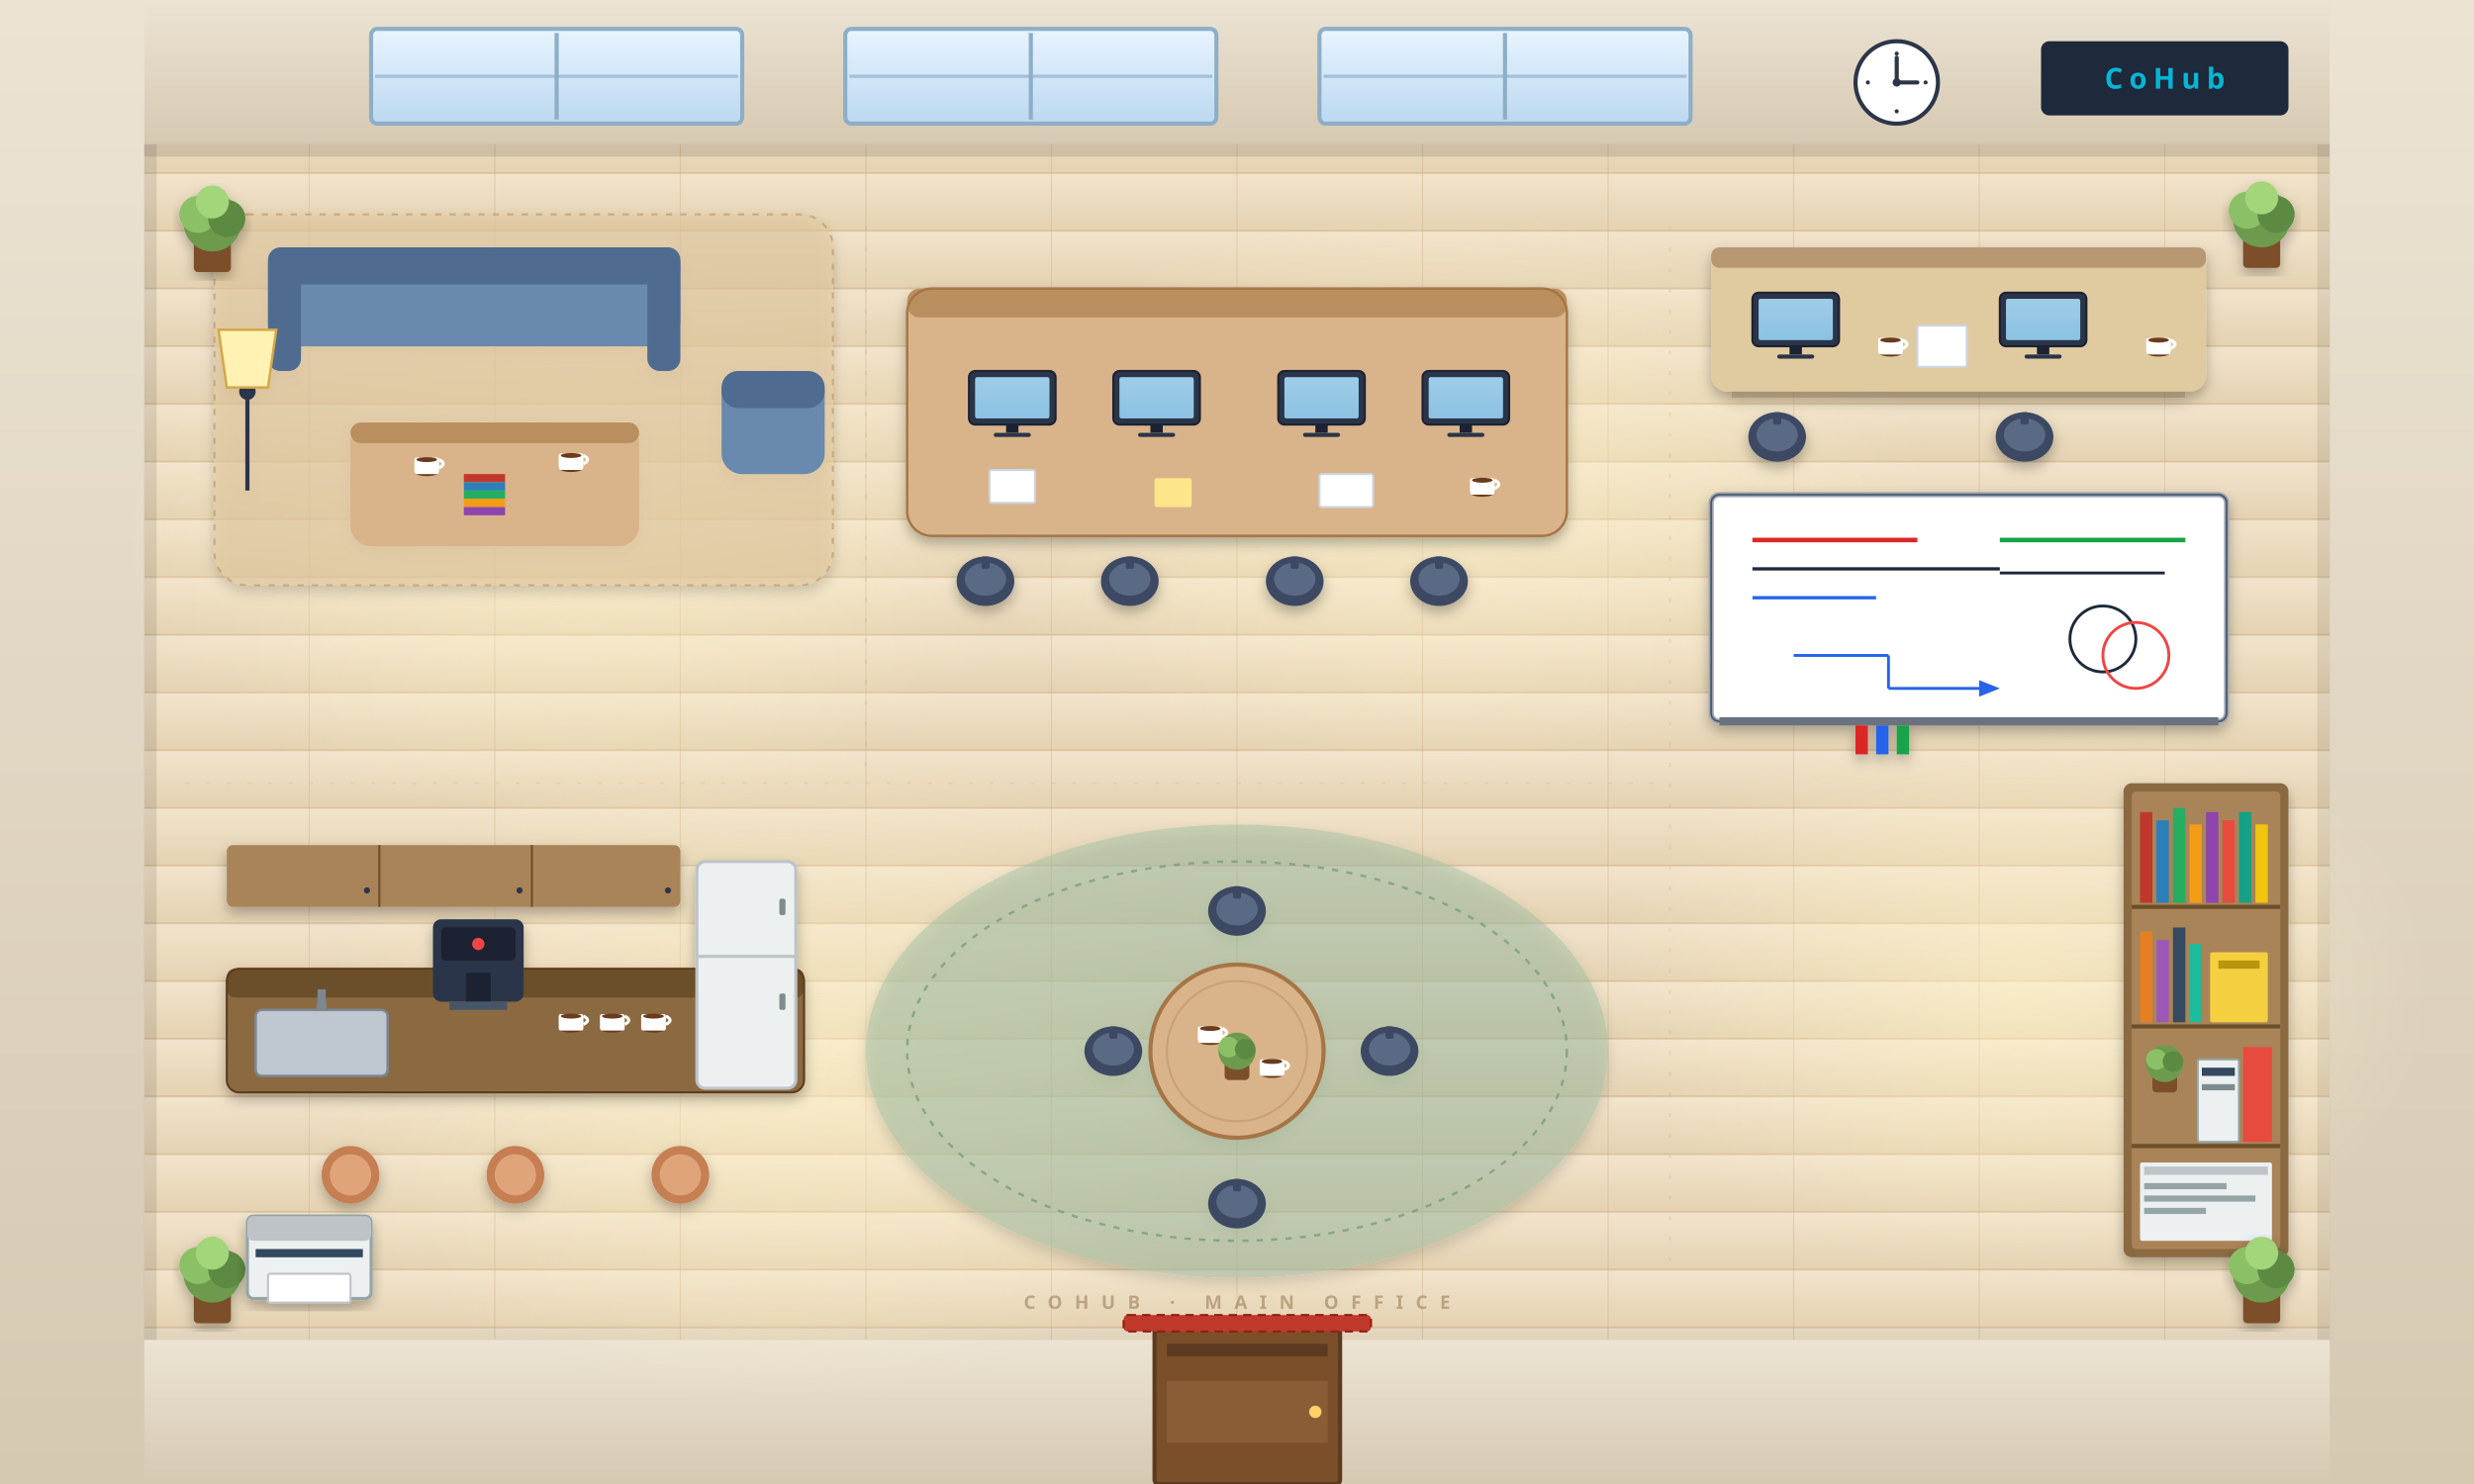
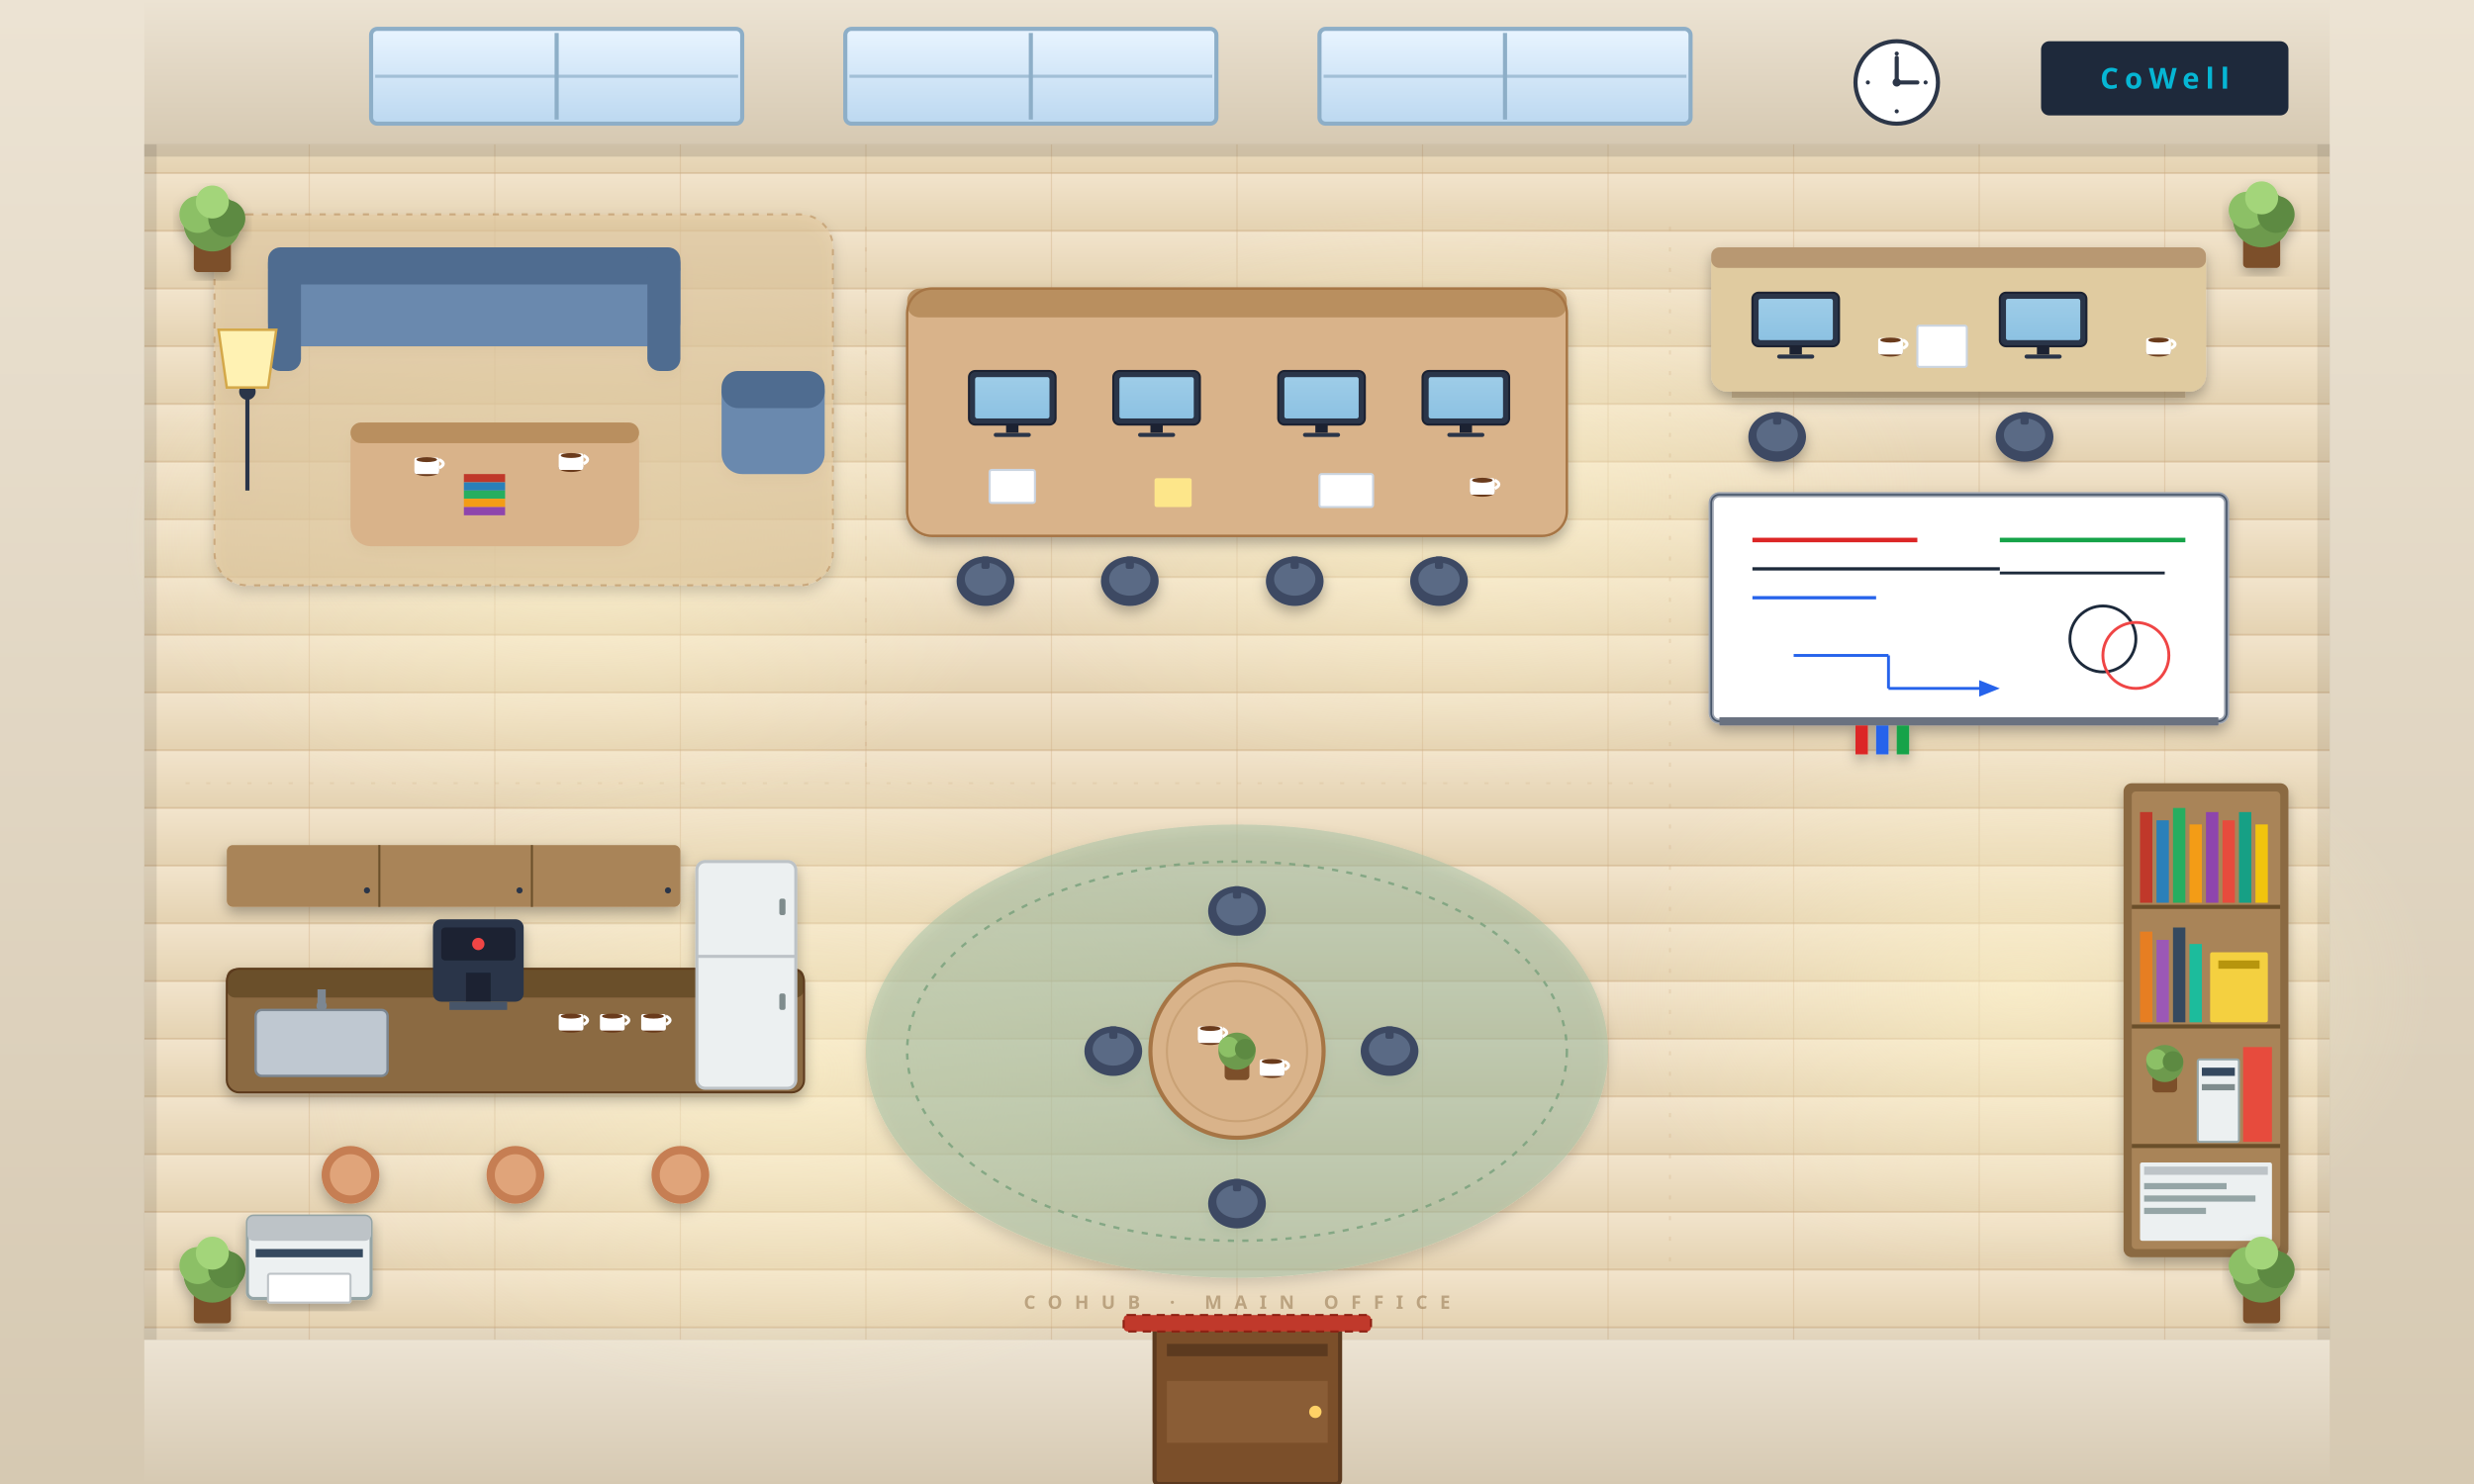
<svg xmlns="http://www.w3.org/2000/svg" viewBox="0 0 1200 720" preserveAspectRatio="xMidYMid slice">
  <defs>
    <linearGradient id="floorBase" x1="0" y1="0" x2="0" y2="1">
      <stop offset="0" stop-color="#f2e4cc" />
      <stop offset="1" stop-color="#e4d2b1" />
    </linearGradient>
    <pattern id="floorPlank" width="180" height="28" patternUnits="userSpaceOnUse">
      <rect width="180" height="28" fill="url(#floorBase)" />
      <line x1="0" y1="0" x2="180" y2="0" stroke="#caa97e" stroke-width="0.8" opacity="0.5" />
      <line x1="0" y1="28" x2="180" y2="28" stroke="#caa97e" stroke-width="0.8" opacity="0.5" />
      <line x1="60" y1="0" x2="60" y2="28" stroke="#caa97e" stroke-width="0.6" opacity="0.35" />
      <line x1="150" y1="0" x2="150" y2="28" stroke="#caa97e" stroke-width="0.6" opacity="0.35" />
    </pattern>
    <linearGradient id="wallGrad" x1="0" y1="0" x2="0" y2="1">
      <stop offset="0" stop-color="#ece3d3" />
      <stop offset="1" stop-color="#d6c9b2" />
    </linearGradient>
    <linearGradient id="windowLight" x1="0" y1="0" x2="0" y2="1">
      <stop offset="0" stop-color="#e8f4ff" />
      <stop offset="1" stop-color="#bcd8f0" />
    </linearGradient>
    <radialGradient id="lampSpot" cx="0.5" cy="0.5" r="0.5">
      <stop offset="0" stop-color="#fff4c9" stop-opacity="0.55" />
      <stop offset="1" stop-color="#fff4c9" stop-opacity="0" />
    </radialGradient>
    <filter id="sh" x="-10%" y="-10%" width="120%" height="120%">
      <feGaussianBlur in="SourceAlpha" stdDeviation="3" />
      <feOffset dy="3" result="b" />
      <feComponentTransfer>
        <feFuncA type="linear" slope="0.28" />
      </feComponentTransfer>
      <feMerge>
        <feMergeNode />
        <feMergeNode in="SourceGraphic" />
      </feMerge>
    </filter>
    <g id="monitor">
      <rect x="0" y="0" width="42" height="26" rx="3" fill="#2c3648" stroke="#1a2131" stroke-width="1" />
      <rect x="3" y="3" width="36" height="20" rx="1" fill="#6db3d9" />
      <rect x="3" y="3" width="36" height="20" rx="1" fill="url(#windowLight)" opacity="0.4" />
      <rect x="18" y="26" width="6" height="4" fill="#1a2131" />
      <rect x="12" y="30" width="18" height="2" rx="1" fill="#2c3648" />
    </g>
    <g id="laptop">
      <rect x="0" y="0" width="36" height="22" rx="2" fill="#3a4558" />
      <rect x="2" y="2" width="32" height="18" rx="1" fill="#7ec0e0" />
      <rect x="-2" y="22" width="40" height="3" rx="1" fill="#2a3345" />
    </g>
    <g id="chair">
      <ellipse cx="14" cy="14" rx="14" ry="12" fill="#3e4a63" />
      <ellipse cx="14" cy="13" rx="10" ry="8" fill="#5a6b85" />
      <rect x="12" y="2" width="4" height="6" rx="1" fill="#3e4a63" />
    </g>
    <g id="plant">
      <rect x="8" y="24" width="18" height="18" rx="2" fill="#7b4f2a" />
      <rect x="8" y="24" width="18" height="4" fill="#5c3a1f" />
      <circle cx="17" cy="18" r="14" fill="#6d9a4e" />
      <circle cx="10" cy="14" r="9" fill="#8cc066" />
      <circle cx="24" cy="16" r="9" fill="#5d8a42" />
      <circle cx="17" cy="8" r="8" fill="#a3d57a" />
    </g>
    <g id="plantSmall">
      <rect x="4" y="14" width="12" height="10" rx="2" fill="#7b4f2a" />
      <circle cx="10" cy="10" r="9" fill="#6d9a4e" />
      <circle cx="6" cy="8" r="5" fill="#8cc066" />
      <circle cx="14" cy="9" r="5" fill="#5d8a42" />
    </g>
    <g id="cup">
      <ellipse cx="7" cy="9" rx="6" ry="2" fill="#6b3a1a" />
      <rect x="1" y="2" width="12" height="8" rx="1" fill="#ffffff" />
      <path d="M 13 3 Q 17 5 13 7" stroke="#ffffff" stroke-width="1.5" fill="none" />
      <ellipse cx="7" cy="3" rx="5" ry="1.2" fill="#6b3a1a" />
    </g>
    <g id="book">
      <rect x="0" y="0" width="20" height="4" fill="#c0392b" />
      <rect x="0" y="4" width="20" height="4" fill="#2980b9" />
      <rect x="0" y="8" width="20" height="4" fill="#27ae60" />
      <rect x="0" y="12" width="20" height="4" fill="#f39c12" />
      <rect x="0" y="16" width="20" height="4" fill="#8e44ad" />
    </g>
  </defs>
  <rect width="1200" height="720" fill="#c9bca3" />
  <rect x="70" y="70" width="1060" height="580" fill="url(#floorPlank)" />
  <rect x="0" y="0" width="1200" height="70" fill="url(#wallGrad)" />
  <rect x="0" y="650" width="1200" height="70" fill="url(#wallGrad)" />
  <rect x="0" y="0" width="70" height="720" fill="url(#wallGrad)" />
  <rect x="1130" y="0" width="70" height="720" fill="url(#wallGrad)" />
  <rect x="70" y="70" width="1060" height="6" fill="rgba(0,0,0,0.12)" />
  <rect x="70" y="70" width="6" height="580" fill="rgba(0,0,0,0.1)" />
  <rect x="1124" y="70" width="6" height="580" fill="rgba(0,0,0,0.08)" />
  <rect x="70" y="644" width="1060" height="6" fill="rgba(0,0,0,0.06)" />
  <g>
    <rect x="180" y="14" width="180" height="46" rx="3" fill="url(#windowLight)" stroke="#8daec7" stroke-width="2" />
    <line x1="270" y1="16" x2="270" y2="58" stroke="#8daec7" stroke-width="2" />
    <line x1="182" y1="37" x2="358" y2="37" stroke="#8daec7" stroke-width="1.5" opacity="0.7" />
    <rect x="410" y="14" width="180" height="46" rx="3" fill="url(#windowLight)" stroke="#8daec7" stroke-width="2" />
    <line x1="500" y1="16" x2="500" y2="58" stroke="#8daec7" stroke-width="2" />
    <line x1="412" y1="37" x2="588" y2="37" stroke="#8daec7" stroke-width="1.5" opacity="0.7" />
    <rect x="640" y="14" width="180" height="46" rx="3" fill="url(#windowLight)" stroke="#8daec7" stroke-width="2" />
    <line x1="730" y1="16" x2="730" y2="58" stroke="#8daec7" stroke-width="2" />
    <line x1="642" y1="37" x2="818" y2="37" stroke="#8daec7" stroke-width="1.5" opacity="0.7" />
  </g>
  <g transform="translate(900, 20)">
    <circle cx="20" cy="20" r="20" fill="#ffffff" stroke="#2c3648" stroke-width="2" />
    <circle cx="20" cy="20" r="2" fill="#2c3648" />
    <line x1="20" y1="20" x2="20" y2="8" stroke="#2c3648" stroke-width="2" stroke-linecap="round" />
    <line x1="20" y1="20" x2="30" y2="20" stroke="#2c3648" stroke-width="2" stroke-linecap="round" />
    <circle cx="20" cy="6" r="1" fill="#2c3648" />
    <circle cx="34" cy="20" r="1" fill="#2c3648" />
    <circle cx="20" cy="34" r="1" fill="#2c3648" />
    <circle cx="6" cy="20" r="1" fill="#2c3648" />
  </g>
  <g transform="translate(990, 20)">
    <rect width="120" height="36" rx="4" fill="#1e293b" />
-     <text x="60" y="23" font-family="sans-serif" font-size="14" fill="#06b6d4" font-weight="800" text-anchor="middle" letter-spacing="3">CoHub</text>
+     <text x="60" y="23" font-family="sans-serif" font-size="14" fill="#06b6d4" font-weight="800" text-anchor="middle" letter-spacing="3">CoWell</text>
  </g>
  <g>
    <rect x="560" y="644" width="90" height="76" rx="2" fill="#7b4f2a" stroke="#5c3a1f" stroke-width="2" />
    <rect x="566" y="652" width="78" height="6" fill="#5c3a1f" />
    <rect x="566" y="670" width="78" height="30" fill="#8a5d36" />
    <circle cx="638" cy="685" r="3" fill="#ffd166" />
    <rect x="545" y="638" width="120" height="8" rx="2" fill="#c0392b" />
    <rect x="545" y="638" width="120" height="8" rx="2" fill="none" stroke="#8e1f12" stroke-width="1" stroke-dasharray="4,3" />
  </g>
  <ellipse cx="280" cy="260" rx="220" ry="140" fill="url(#lampSpot)" />
  <ellipse cx="700" cy="240" rx="240" ry="140" fill="url(#lampSpot)" />
  <ellipse cx="980" cy="480" rx="200" ry="140" fill="url(#lampSpot)" />
  <ellipse cx="380" cy="520" rx="240" ry="160" fill="url(#lampSpot)" />
  <g transform="translate(110,110)" filter="url(#sh)">
    <rect x="-6" y="-6" width="300" height="180" rx="16" fill="#e4c9a0" opacity="0.6" />
    <rect x="-6" y="-6" width="300" height="180" rx="16" fill="none" stroke="#b98f5e" stroke-width="1" stroke-dasharray="3,4" opacity="0.6" />
    <rect x="20" y="10" width="200" height="48" rx="12" fill="#6b89ae" />
    <rect x="20" y="10" width="200" height="18" rx="8" fill="#4f6c90" />
    <rect x="20" y="10" width="16" height="60" rx="6" fill="#4f6c90" />
    <rect x="204" y="10" width="16" height="60" rx="6" fill="#4f6c90" />
    <rect x="240" y="70" width="50" height="50" rx="10" fill="#6b89ae" />
    <rect x="240" y="70" width="50" height="18" rx="8" fill="#4f6c90" />
    <rect x="60" y="95" width="140" height="60" rx="10" fill="#d9b38a" />
    <rect x="60" y="95" width="140" height="10" rx="5" fill="#b98f5e" />
    <use href="#cup" x="90" y="110" />
    <use href="#cup" x="160" y="108" />
    <g transform="translate(115,120)">
      <use href="#book" />
    </g>
    <circle cx="10" cy="80" r="4" fill="#2c3648" />
    <rect x="9" y="80" width="2" height="48" fill="#2c3648" />
    <path d="M -4 50 L 24 50 L 20 78 L 0 78 Z" fill="#fff2b3" stroke="#d4a84a" stroke-width="1.2" />
  </g>
  <g transform="translate(440,140)" filter="url(#sh)">
    <rect x="0" y="0" width="320" height="120" rx="12" fill="#d9b38a" />
    <rect x="0" y="0" width="320" height="14" rx="6" fill="#b98f5e" />
    <rect x="0" y="0" width="320" height="120" rx="12" fill="none" stroke="#a67545" stroke-width="1.2" />
    <g transform="translate(30,40)">
      <use href="#monitor" />
    </g>
    <g transform="translate(100,40)">
      <use href="#monitor" />
    </g>
    <g transform="translate(180,40)">
      <use href="#monitor" />
    </g>
    <g transform="translate(250,40)">
      <use href="#monitor" />
    </g>
    <rect x="40" y="88" width="22" height="16" rx="1" fill="#ffffff" stroke="#cbd5e1" />
    <rect x="120" y="92" width="18" height="14" rx="1" fill="#fde68a" />
    <rect x="200" y="90" width="26" height="16" rx="1" fill="#ffffff" stroke="#cbd5e1" />
    <use href="#cup" x="272" y="90" />
    <g transform="translate(24,128)">
      <use href="#chair" />
    </g>
    <g transform="translate(94,128)">
      <use href="#chair" />
    </g>
    <g transform="translate(174,128)">
      <use href="#chair" />
    </g>
    <g transform="translate(244,128)">
      <use href="#chair" />
    </g>
  </g>
  <g transform="translate(830,120)" filter="url(#sh)">
    <rect x="0" y="0" width="240" height="70" rx="8" fill="#e0cba0" />
    <rect x="0" y="0" width="240" height="10" rx="4" fill="#b89872" />
    <g transform="translate(20,22)">
      <use href="#monitor" />
    </g>
    <g transform="translate(140,22)">
      <use href="#monitor" />
    </g>
    <use href="#cup" x="80" y="42" />
    <rect x="100" y="38" width="24" height="20" rx="1" fill="#ffffff" stroke="#cbd5e1" />
    <use href="#cup" x="210" y="42" />
    <g transform="translate(18,78)">
      <use href="#chair" />
    </g>
    <g transform="translate(138,78)">
      <use href="#chair" />
    </g>
    <rect x="10" y="70" width="220" height="3" fill="#8b7355" opacity="0.5" />
  </g>
  <g transform="translate(830,240)" filter="url(#sh)">
    <rect x="0" y="0" width="250" height="110" rx="4" fill="#ffffff" stroke="#9ca3af" stroke-width="2.5" />
    <rect x="0" y="0" width="250" height="110" rx="4" fill="none" stroke="#475569" stroke-width="0.8" />
    <rect x="4" y="108" width="242" height="4" fill="#6b7280" />
    <line x1="20" y1="22" x2="100" y2="22" stroke="#dc2626" stroke-width="2.2" />
    <line x1="20" y1="36" x2="140" y2="36" stroke="#1e293b" stroke-width="1.6" />
    <line x1="20" y1="50" x2="80" y2="50" stroke="#2563eb" stroke-width="1.6" />
    <line x1="140" y1="22" x2="230" y2="22" stroke="#16a34a" stroke-width="2.2" />
    <line x1="140" y1="38" x2="220" y2="38" stroke="#1e293b" stroke-width="1.4" />
    <circle cx="190" cy="70" r="16" fill="none" stroke="#1e293b" stroke-width="1.4" />
    <circle cx="206" cy="78" r="16" fill="none" stroke="#ef4444" stroke-width="1.4" />
    <line x1="40" y1="78" x2="86" y2="78" stroke="#2563eb" stroke-width="1.4" />
    <line x1="86" y1="78" x2="86" y2="94" stroke="#2563eb" stroke-width="1.4" />
    <line x1="86" y1="94" x2="130" y2="94" stroke="#2563eb" stroke-width="1.4" />
    <polygon points="130,90 140,94 130,98" fill="#2563eb" />
    <rect x="70" y="112" width="6" height="14" fill="#dc2626" />
    <rect x="80" y="112" width="6" height="14" fill="#2563eb" />
    <rect x="90" y="112" width="6" height="14" fill="#16a34a" />
  </g>
  <g transform="translate(1030,380)" filter="url(#sh)">
    <rect x="0" y="0" width="80" height="230" rx="4" fill="#8b6b43" />
    <rect x="4" y="4" width="72" height="222" rx="2" fill="#a98458" />
    <line x1="4" y1="60" x2="76" y2="60" stroke="#6b4f2b" stroke-width="2" />
    <line x1="4" y1="118" x2="76" y2="118" stroke="#6b4f2b" stroke-width="2" />
    <line x1="4" y1="176" x2="76" y2="176" stroke="#6b4f2b" stroke-width="2" />
    <rect x="8" y="14" width="6" height="44" fill="#c0392b" />
    <rect x="16" y="18" width="6" height="40" fill="#2980b9" />
    <rect x="24" y="12" width="6" height="46" fill="#27ae60" />
    <rect x="32" y="20" width="6" height="38" fill="#f39c12" />
    <rect x="40" y="14" width="6" height="44" fill="#8e44ad" />
    <rect x="48" y="18" width="6" height="40" fill="#e74c3c" />
    <rect x="56" y="14" width="6" height="44" fill="#16a085" />
    <rect x="64" y="20" width="6" height="38" fill="#f1c40f" />
    <rect x="8" y="72" width="6" height="44" fill="#e67e22" />
    <rect x="16" y="76" width="6" height="40" fill="#9b59b6" />
    <rect x="24" y="70" width="6" height="46" fill="#34495e" />
    <rect x="32" y="78" width="6" height="38" fill="#1abc9c" />
    <rect x="42" y="82" width="28" height="34" rx="1" fill="#f4d03f" />
    <rect x="46" y="86" width="20" height="4" fill="#b7950b" />
    <use href="#plantSmall" x="10" y="126" />
    <rect x="36" y="134" width="20" height="40" rx="1" fill="#ecf0f1" stroke="#95a5a6" />
    <rect x="38" y="138" width="16" height="4" fill="#34495e" />
    <rect x="38" y="146" width="16" height="3" fill="#7f8c8d" />
    <rect x="58" y="128" width="14" height="46" fill="#e74c3c" />
    <rect x="8" y="184" width="64" height="38" rx="1" fill="#ecf0f1" />
    <rect x="10" y="186" width="60" height="4" fill="#bdc3c7" />
    <rect x="10" y="194" width="40" height="3" fill="#95a5a6" />
    <rect x="10" y="200" width="54" height="3" fill="#95a5a6" />
    <rect x="10" y="206" width="30" height="3" fill="#95a5a6" />
  </g>
  <g transform="translate(440,400)" filter="url(#sh)">
    <ellipse cx="160" cy="110" rx="180" ry="110" fill="#a4c2a5" opacity="0.5" />
    <ellipse cx="160" cy="110" rx="160" ry="92" fill="none" stroke="#6e9b75" stroke-width="1.2" stroke-dasharray="3,4" opacity="0.7" />
    <circle cx="160" cy="110" r="42" fill="#d9b38a" />
    <circle cx="160" cy="110" r="42" fill="none" stroke="#a67545" stroke-width="2" />
    <circle cx="160" cy="110" r="34" fill="none" stroke="#b98f5e" stroke-width="1" opacity="0.5" />
    <use href="#cup" x="140" y="96" />
    <use href="#cup" x="170" y="112" />
    <use href="#plantSmall" x="150" y="100" />
    <g transform="translate(86,96)">
      <use href="#chair" />
    </g>
    <g transform="translate(220,96)">
      <use href="#chair" />
    </g>
    <g transform="translate(146,28)">
      <use href="#chair" />
    </g>
    <g transform="translate(146,170)">
      <use href="#chair" />
    </g>
  </g>
  <g transform="translate(110,410)" filter="url(#sh)">
    <rect x="0" y="60" width="280" height="60" rx="6" fill="#8b6b43" />
    <rect x="0" y="60" width="280" height="14" rx="4" fill="#6b4f2b" />
    <rect x="0" y="60" width="280" height="60" rx="6" fill="none" stroke="#5c3a1f" stroke-width="1" />
    <rect x="14" y="80" width="64" height="32" rx="3" fill="#bfc8d1" stroke="#7c8792" stroke-width="1.2" />
    <circle cx="46" cy="78" r="2.5" fill="#7c8792" />
    <rect x="44" y="70" width="4" height="10" fill="#7c8792" />
    <rect x="100" y="36" width="44" height="40" rx="4" fill="#2c3648" />
    <rect x="104" y="40" width="36" height="16" rx="2" fill="#1a2131" />
    <circle cx="122" cy="48" r="3" fill="#ef4444" />
    <rect x="116" y="62" width="12" height="14" fill="#1a2131" />
    <rect x="108" y="76" width="28" height="4" fill="#475569" />
    <g transform="translate(160,80)">
      <use href="#cup" />
    </g>
    <g transform="translate(180,80)">
      <use href="#cup" />
    </g>
    <g transform="translate(200,80)">
      <use href="#cup" />
    </g>
    <rect x="228" y="8" width="48" height="110" rx="4" fill="#ecf0f1" stroke="#bdc3c7" stroke-width="1.5" />
    <line x1="228" y1="54" x2="276" y2="54" stroke="#bdc3c7" stroke-width="1.5" />
    <rect x="268" y="26" width="3" height="8" rx="1" fill="#7f8c8d" />
    <rect x="268" y="72" width="3" height="8" rx="1" fill="#7f8c8d" />
    <rect x="0" y="0" width="220" height="30" rx="3" fill="#a98458" />
    <line x1="74" y1="0" x2="74" y2="30" stroke="#6b4f2b" stroke-width="1" />
    <line x1="148" y1="0" x2="148" y2="30" stroke="#6b4f2b" stroke-width="1" />
    <circle cx="68" cy="22" r="1.5" fill="#2c3648" />
    <circle cx="142" cy="22" r="1.5" fill="#2c3648" />
    <circle cx="214" cy="22" r="1.5" fill="#2c3648" />
    <circle cx="60" cy="160" r="14" fill="#c67e52" />
    <circle cx="60" cy="160" r="10" fill="#e0a47a" />
    <circle cx="140" cy="160" r="14" fill="#c67e52" />
    <circle cx="140" cy="160" r="10" fill="#e0a47a" />
    <circle cx="220" cy="160" r="14" fill="#c67e52" />
    <circle cx="220" cy="160" r="10" fill="#e0a47a" />
  </g>
  <g transform="translate(86,90)" filter="url(#sh)">
    <use href="#plant" />
  </g>
  <g transform="translate(1080,88)" filter="url(#sh)">
    <use href="#plant" />
  </g>
  <g transform="translate(86,600)" filter="url(#sh)">
    <use href="#plant" />
  </g>
  <g transform="translate(1080,600)" filter="url(#sh)">
    <use href="#plant" />
  </g>
  <g transform="translate(120,580)" filter="url(#sh)">
    <rect x="0" y="10" width="60" height="40" rx="3" fill="#ecf0f1" stroke="#95a5a6" stroke-width="1.5" />
    <rect x="0" y="10" width="60" height="12" rx="3" fill="#bdc3c7" />
    <rect x="4" y="26" width="52" height="4" fill="#34495e" />
    <rect x="10" y="38" width="40" height="14" rx="1" fill="#ffffff" stroke="#bdc3c7" />
  </g>
  <path d="M 420 110 L 420 380" stroke="#caa97e" stroke-width="1" stroke-dasharray="2,8" opacity="0.25" />
  <path d="M 810 110 L 810 620" stroke="#caa97e" stroke-width="1" stroke-dasharray="2,8" opacity="0.25" />
  <path d="M 90 380 L 810 380" stroke="#caa97e" stroke-width="1" stroke-dasharray="2,8" opacity="0.2" />
  <text x="600" y="635" font-family="sans-serif" font-size="9" fill="#8b6b43" font-weight="600" letter-spacing="6" text-anchor="middle" opacity="0.5">COHUB · MAIN OFFICE</text>
</svg>
